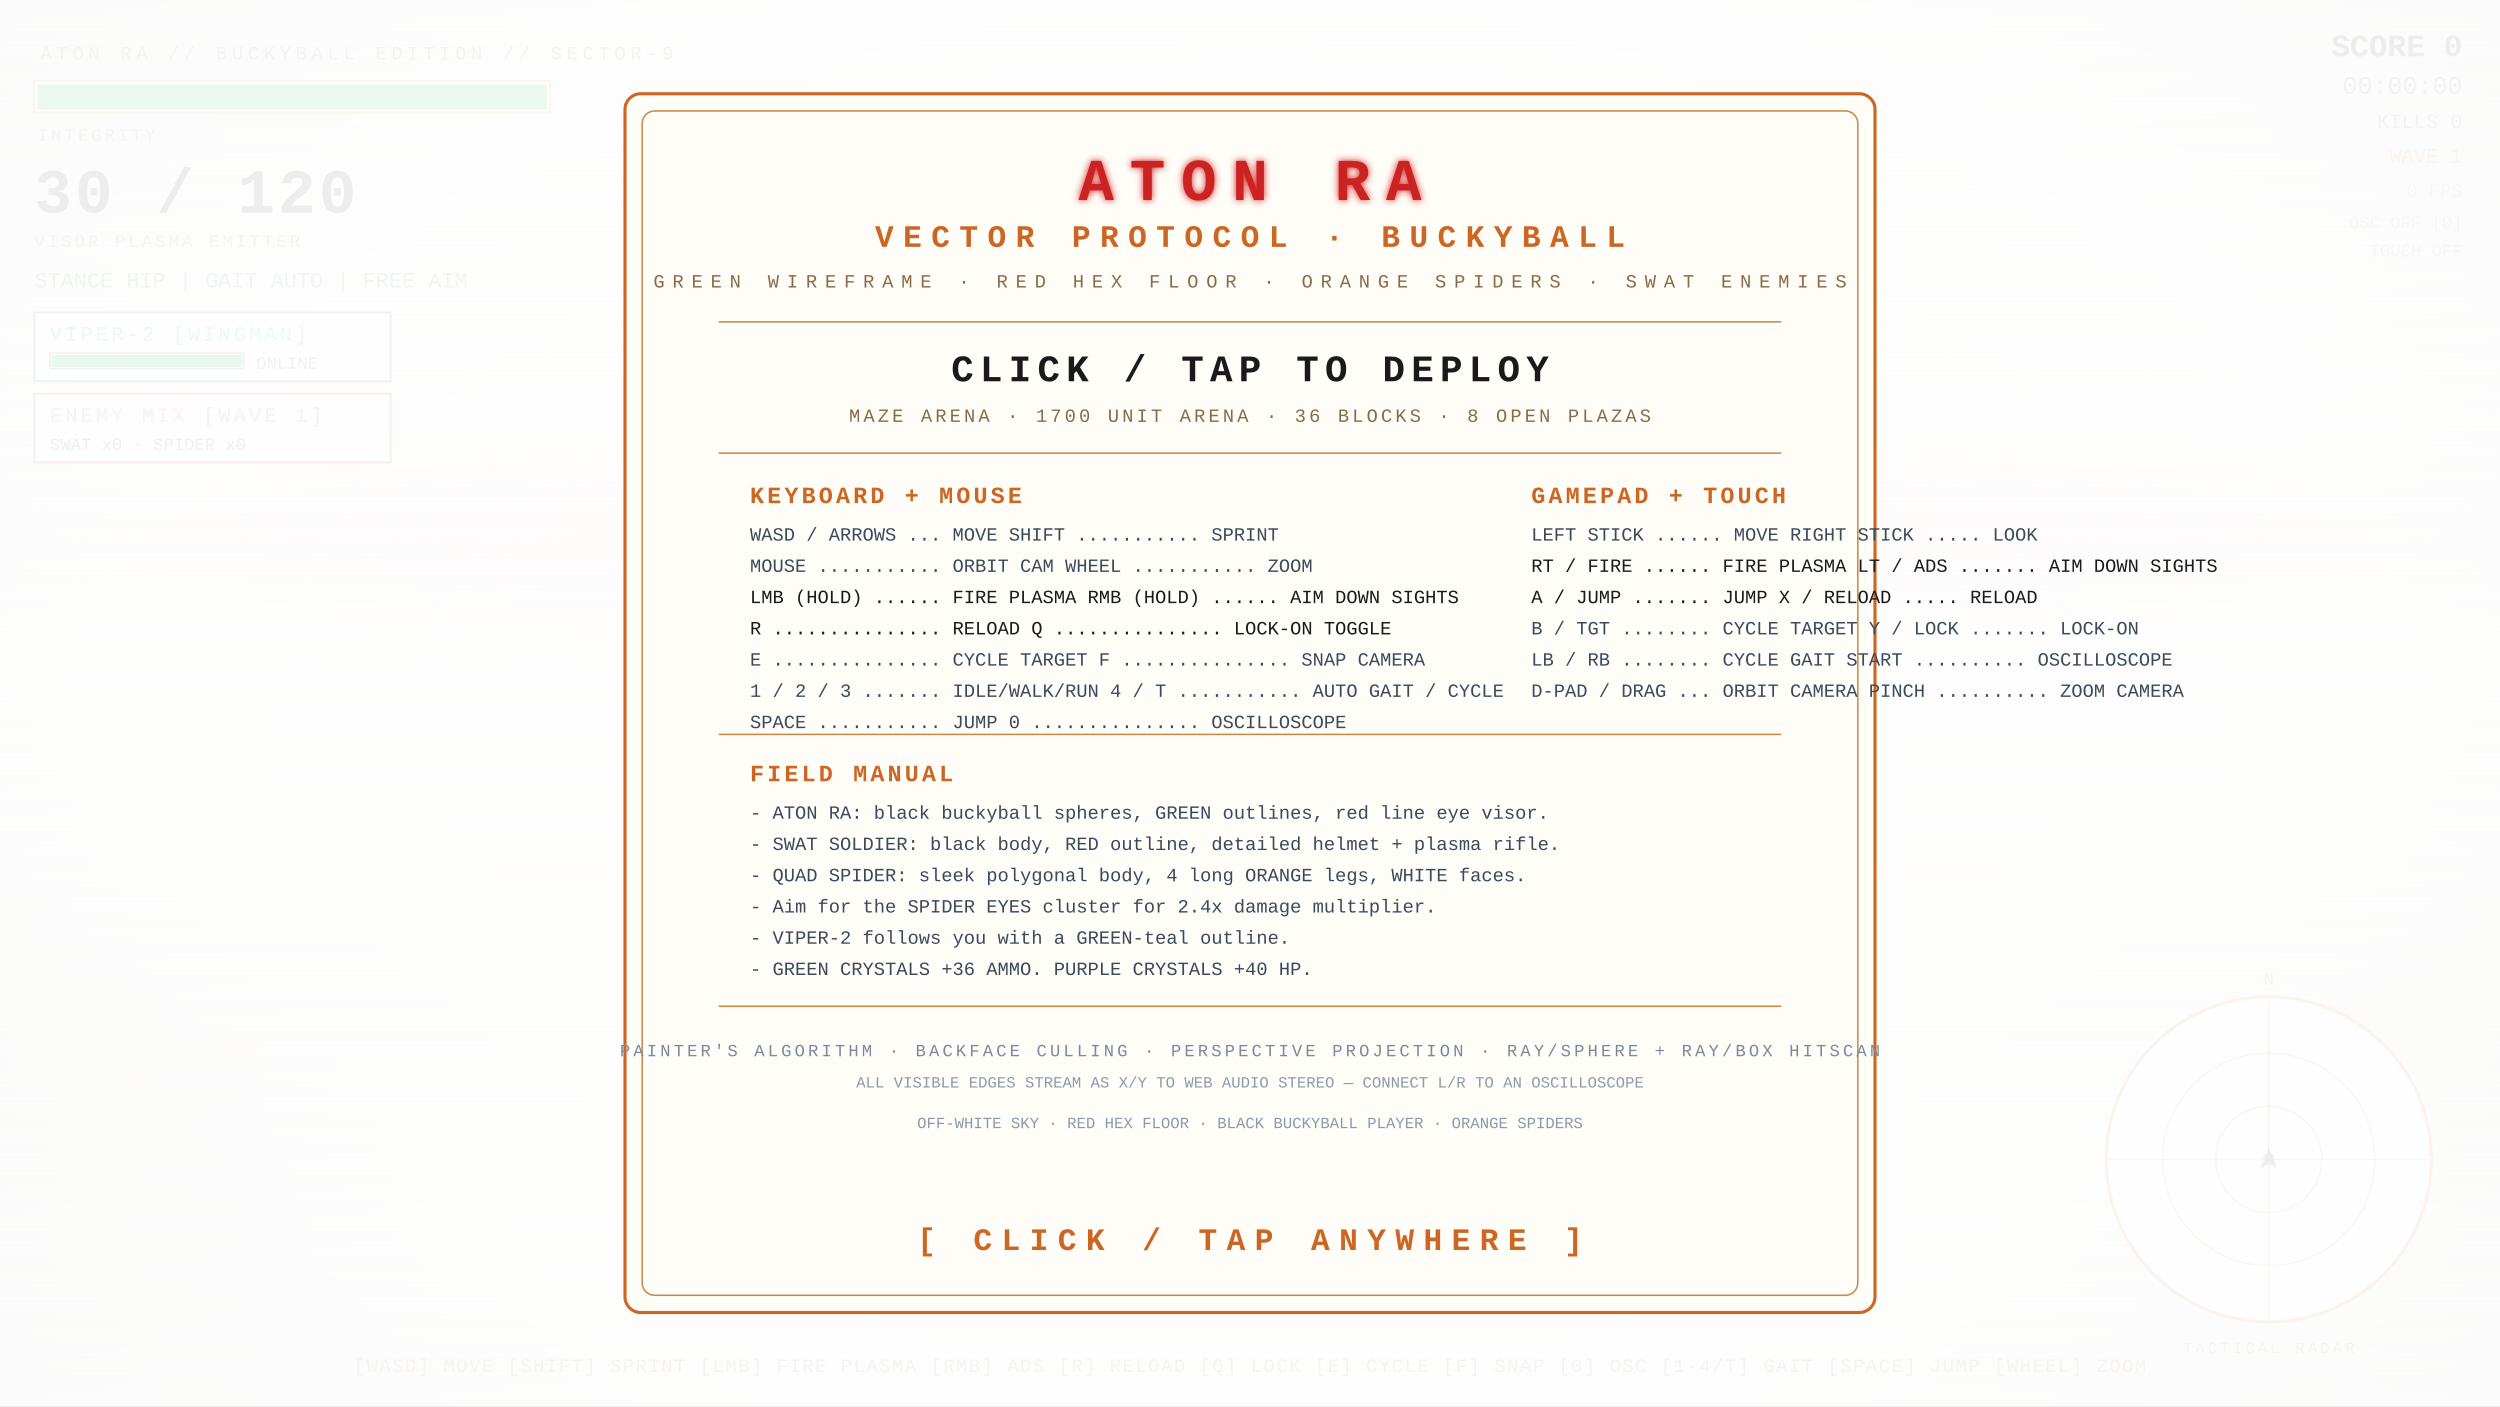
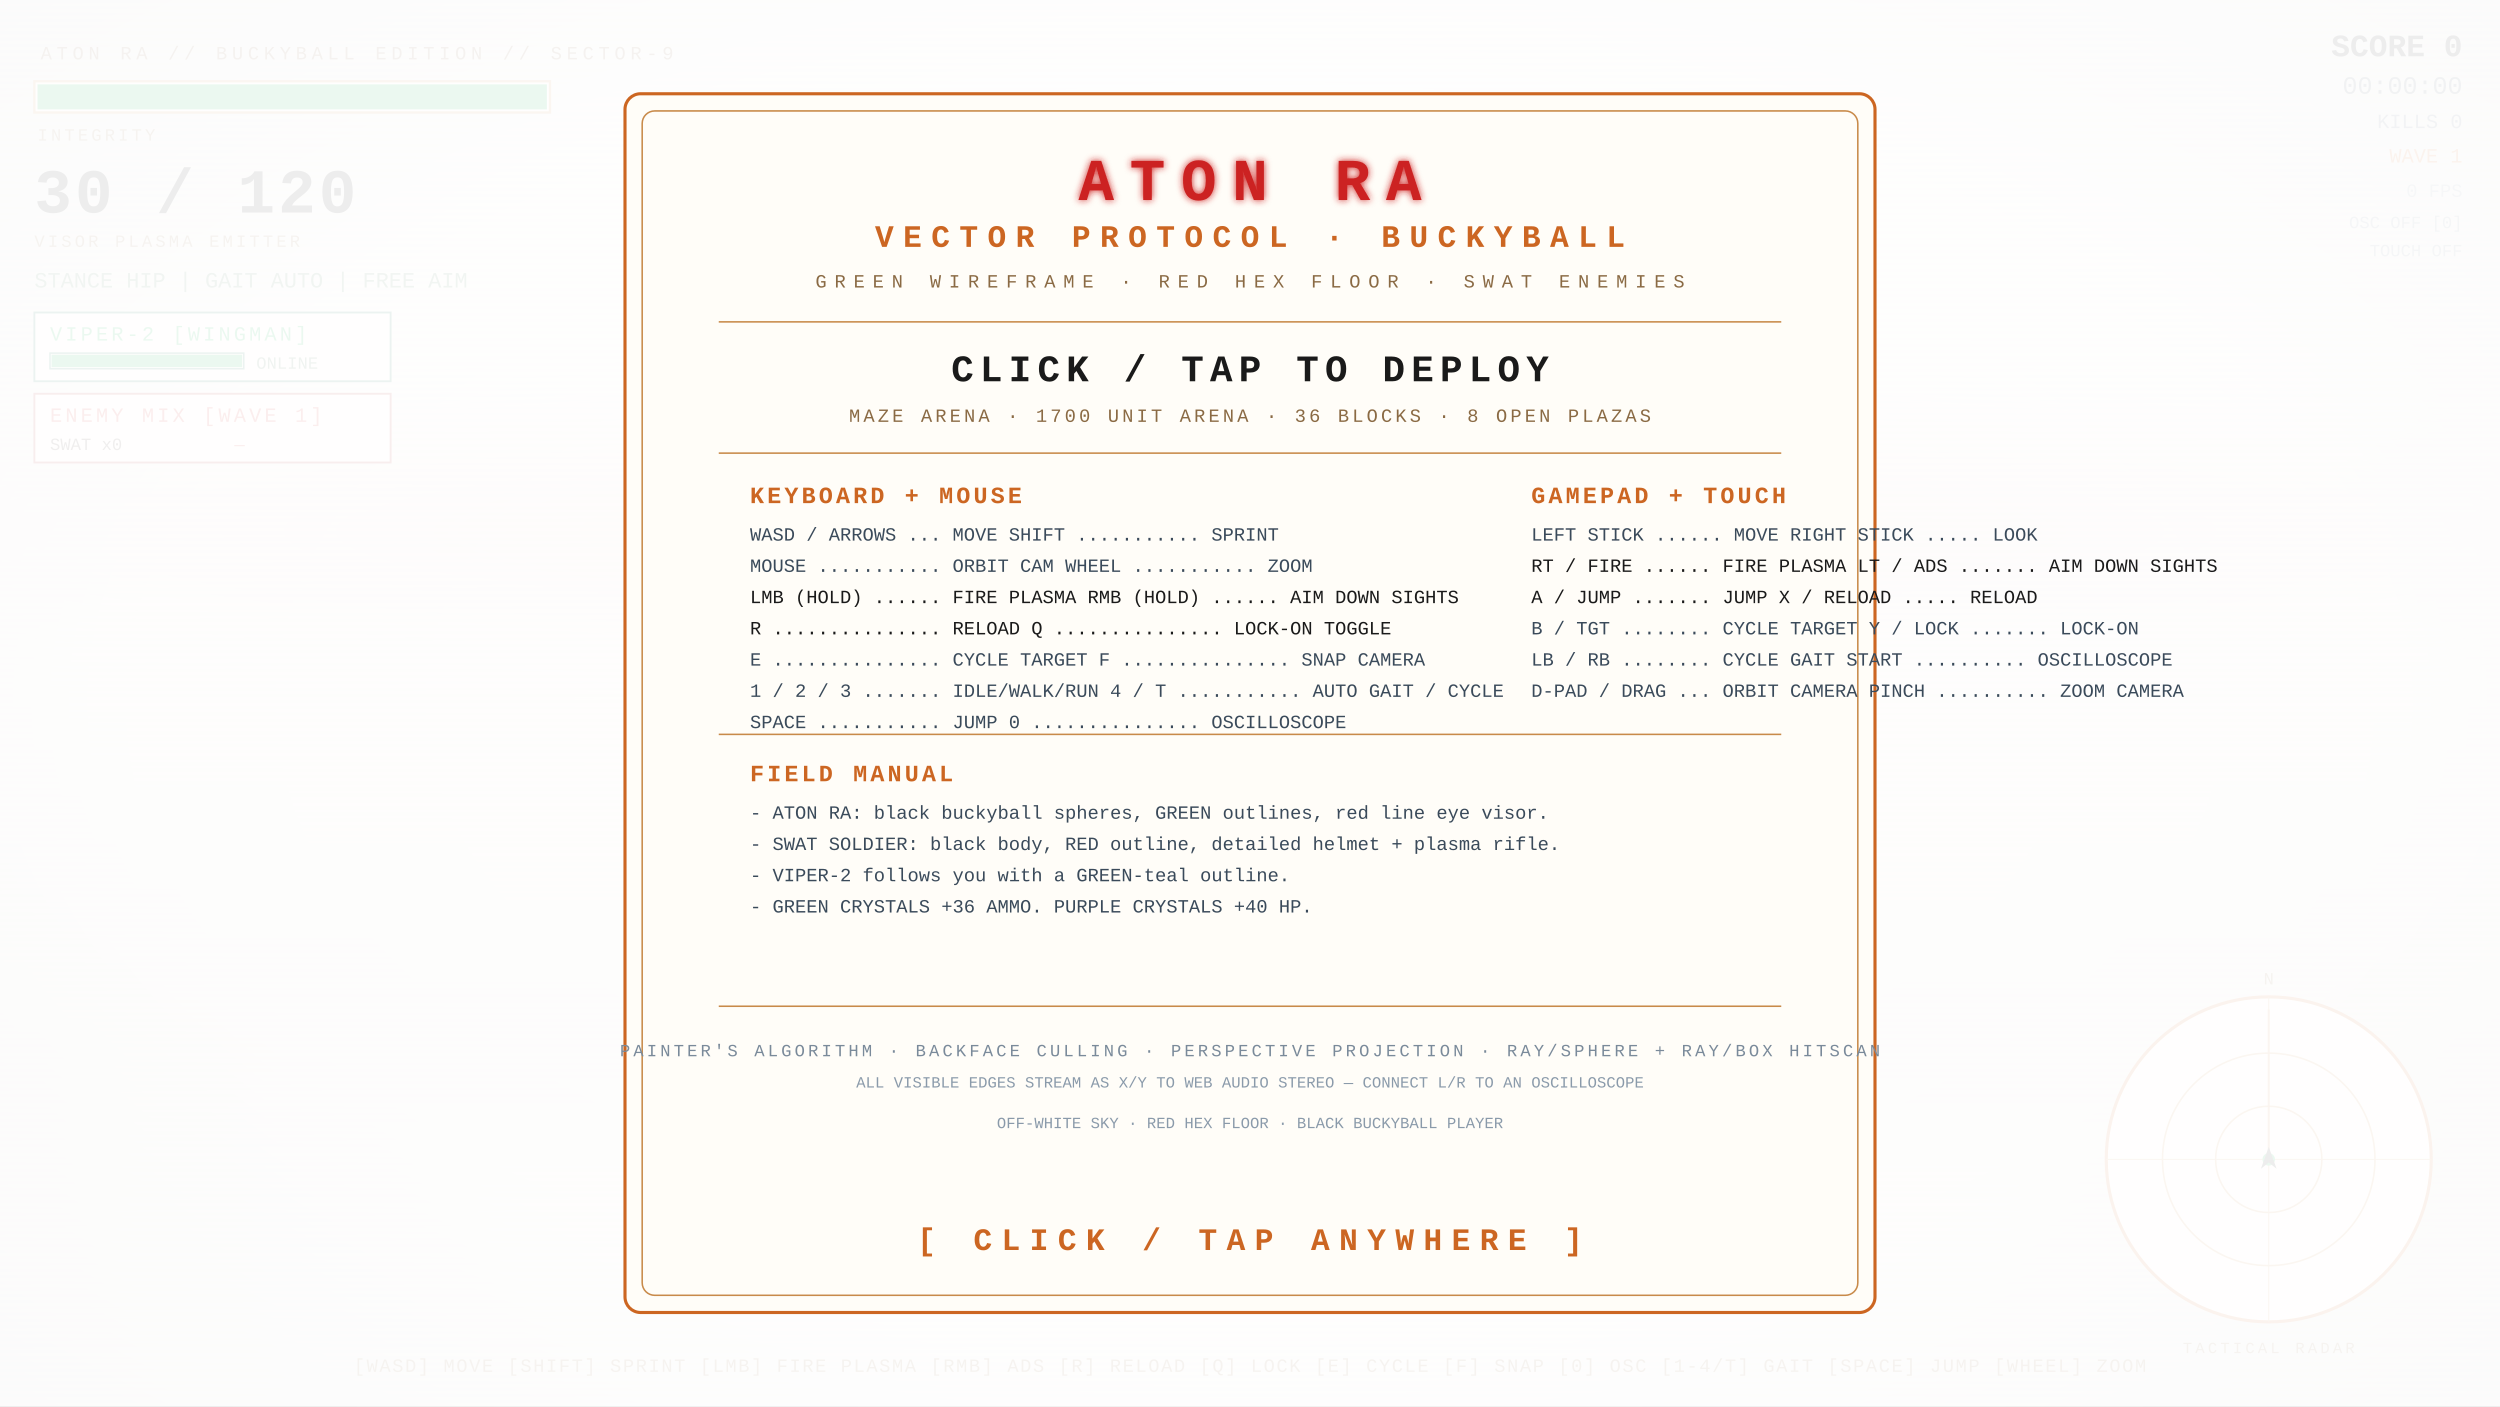
<svg xmlns="http://www.w3.org/2000/svg" viewBox="0 0 1600 900" preserveAspectRatio="xMidYMid meet" font-family="'Courier New', ui-monospace, monospace" style="width:100vw;height:100vh;display:block;background:#f7f4ee;touch-action:none;user-select:none;-webkit-user-select:none">
  <defs>
    <linearGradient id="skyG" x1="0" y1="0" x2="0" y2="1">
      <stop offset="0%" stop-color="#fbf9f5" />
      <stop offset="45%" stop-color="#f5f1ea" />
      <stop offset="75%" stop-color="#eee8de" />
      <stop offset="100%" stop-color="#fbf9f5" />
    </linearGradient>
    <radialGradient id="horG" cx="50%" cy="50%" r="50%">
      <stop offset="0%" stop-color="#cc2222" stop-opacity="0.22" />
      <stop offset="45%" stop-color="#cc3333" stop-opacity="0.08" />
      <stop offset="100%" stop-color="#fbf9f5" stop-opacity="0" />
    </radialGradient>
    <radialGradient id="vig" cx="50%" cy="50%" r="70%">
      <stop offset="0%" stop-color="#000" stop-opacity="0" />
      <stop offset="65%" stop-color="#000" stop-opacity="0.03" />
      <stop offset="100%" stop-color="#000" stop-opacity="0.16" />
    </radialGradient>
    <pattern id="scn" width="4" height="4" patternUnits="userSpaceOnUse">
      <rect width="4" height="2" fill="#000" opacity="0.022" />
    </pattern>
    <filter id="glowS" x="-60%" y="-60%" width="220%" height="220%">
      <feGaussianBlur stdDeviation="2.4" result="b" />
      <feMerge>
        <feMergeNode in="b" />
        <feMergeNode in="SourceGraphic" />
      </feMerge>
    </filter>
    <filter id="plasmaGlow" x="-100%" y="-100%" width="300%" height="300%">
      <feGaussianBlur stdDeviation="4.5" result="b" />
      <feMerge>
        <feMergeNode in="b" />
        <feMergeNode in="b" />
        <feMergeNode in="SourceGraphic" />
      </feMerge>
    </filter>
    <filter id="touchGlow" x="-40%" y="-40%" width="180%" height="180%">
      <feGaussianBlur stdDeviation="3" result="t" />
      <feMerge>
        <feMergeNode in="t" />
        <feMergeNode in="SourceGraphic" />
      </feMerge>
    </filter>
    <clipPath id="scrClip">
      <rect x="0" y="0" width="1600" height="900" />
    </clipPath>
    <clipPath id="mmClip">
      <circle cx="0" cy="0" r="96" />
    </clipPath>
  </defs>
  <rect width="1600" height="900" fill="url(#skyG)" />
  <ellipse id="HOR" cx="800" cy="340" rx="1200" ry="120" fill="url(#horG)" />
  <g id="STARS" opacity="0" />
  <g id="FLR" clip-path="url(#scrClip)" />
  <g id="W" clip-path="url(#scrClip)" />
  <g id="FX" clip-path="url(#scrClip)" />
  <rect width="1600" height="900" fill="url(#scn)" pointer-events="none" />
  <rect width="1600" height="900" fill="url(#vig)" pointer-events="none" />
  <rect id="FL" width="1600" height="900" fill="#ff2a1a" opacity="0" pointer-events="none" />
  <g id="U">
    <text x="26" y="38" fill="#7a5a3a" font-size="12" letter-spacing="3">ATON RA // BUCKYBALL EDITION // SECTOR-9</text>
    <rect x="22" y="52" width="330" height="20" fill="#fff8ee" fill-opacity="0.90" stroke="#c88a4a" stroke-width="1.5" />
    <rect id="HP_FG" x="24" y="54" width="326" height="16" fill="#00aa44" />
    <text x="24" y="90" fill="#8a6a44" font-size="11" letter-spacing="2">INTEGRITY</text>
    <text id="AMMO_T" x="22" y="136" fill="#1a1a1a" font-size="40" font-weight="bold" letter-spacing="2">30 / 120</text>
    <text x="22" y="158" fill="#8a6a44" font-size="11" letter-spacing="2">VISOR PLASMA EMITTER</text>
    <text id="ST_T" x="22" y="184" fill="#4a7a5a" font-size="14">STANCE HIP | GAIT AUTO | FREE AIM</text>
    <rect x="22" y="200" width="228" height="44" fill="#fff8ee" fill-opacity="0.90" stroke="#0a6a4a" stroke-width="1.2" />
    <text x="32" y="218" fill="#00aa44" font-size="13" letter-spacing="2">VIPER-2 [WINGMAN]</text>
    <rect x="32" y="226" width="124" height="10" fill="none" stroke="#0a6a4a" stroke-width="1" />
    <rect id="AL_HP" x="33" y="227" width="122" height="8" fill="#00aa44" />
    <text id="AL_ST" x="164" y="236" fill="#3a6a4a" font-size="11">ONLINE</text>
    <rect x="22" y="252" width="228" height="44" fill="#fff8ee" fill-opacity="0.90" stroke="#aa2020" stroke-width="1.2" />
    <text x="32" y="270" fill="#cc2222" font-size="13" letter-spacing="2">ENEMY MIX [WAVE 1]</text>
-     <text x="32" y="288" fill="#3a2a2a" font-size="11">SWAT x0 · SPIDER x0</text>
+     <text x="32" y="288" fill="#3a2a2a" font-size="11">SWAT x0</text>
    <text id="EN_MIX" x="150" y="288" fill="#cc2222" font-size="11">—</text>
    <text id="SCORE_T" x="1576" y="36" text-anchor="end" fill="#1a1a1a" font-size="20" font-weight="bold">SCORE 0</text>
    <text id="TIMER_T" x="1576" y="60" text-anchor="end" fill="#4a5a6a" font-size="16">00:00:00</text>
    <text id="KILLS_T" x="1576" y="82" text-anchor="end" fill="#5a6a7a" font-size="13">KILLS 0</text>
    <text id="WAVE_T" x="1576" y="104" text-anchor="end" fill="#cc6622" font-size="13">WAVE 1</text>
    <text id="FPS_T" x="1576" y="126" text-anchor="end" fill="#8a9aaa" font-size="12">0 FPS</text>
    <text id="OSC_T" x="1576" y="146" text-anchor="end" fill="#7a8a9a" font-size="11">OSC OFF [0]</text>
    <text id="TCH_T" x="1576" y="164" text-anchor="end" fill="#7a8a9a" font-size="11">TOUCH OFF</text>
    <text id="KF0" x="1576" y="196" text-anchor="end" fill="#cc2222" font-size="13" opacity="0" />
    <text id="KF1" x="1576" y="216" text-anchor="end" fill="#cc2222" font-size="13" opacity="0" />
    <text id="KF2" x="1576" y="236" text-anchor="end" fill="#cc2222" font-size="13" opacity="0" />
    <g id="CH">
      <line id="CH_T" x1="800" y1="430" x2="800" y2="442" stroke="#1a1a1a" stroke-width="2" />
      <line id="CH_B" x1="800" y1="458" x2="800" y2="470" stroke="#1a1a1a" stroke-width="2" />
      <line id="CH_L" x1="782" y1="450" x2="794" y2="450" stroke="#1a1a1a" stroke-width="2" />
      <line id="CH_R" x1="806" y1="450" x2="818" y2="450" stroke="#1a1a1a" stroke-width="2" />
      <circle id="CH_D" cx="800" cy="450" r="1.6" fill="#1a1a1a" />
      <g id="HM" opacity="0">
        <line x1="788" y1="438" x2="796" y2="446" stroke="#cc2222" stroke-width="2.5" />
        <line x1="812" y1="438" x2="804" y2="446" stroke="#cc2222" stroke-width="2.5" />
        <line x1="788" y1="462" x2="796" y2="454" stroke="#cc2222" stroke-width="2.5" />
        <line x1="812" y1="462" x2="804" y2="454" stroke="#cc2222" stroke-width="2.5" />
      </g>
    </g>
    <g id="LOCK" opacity="0">
      <path d="M-40,-24 L-40,-40 L-24,-40" fill="none" stroke="#cc2222" stroke-width="2.5" />
      <path d="M40,-24 L40,-40 L24,-40" fill="none" stroke="#cc2222" stroke-width="2.5" />
      <path d="M-40,24 L-40,40 L-24,40" fill="none" stroke="#cc2222" stroke-width="2.5" />
      <path d="M40,24 L40,40 L24,40" fill="none" stroke="#cc2222" stroke-width="2.5" />
      <rect x="-48" y="46" width="96" height="7" fill="#fff0e8" stroke="#aa2020" stroke-width="1" />
      <rect id="LK_HP" x="-47" y="47" width="94" height="5" fill="#cc2222" />
      <text id="LK_T" y="70" text-anchor="middle" fill="#cc2222" font-size="12" letter-spacing="1">TARGET</text>
    </g>
    <g id="MMAP" transform="translate(1452,742)">
      <circle r="104" fill="#fffaf0" fill-opacity="0.92" stroke="#cc6622" stroke-width="2" />
      <circle r="68" fill="none" stroke="#c88a4a" stroke-width="1" />
      <circle r="34" fill="none" stroke="#c88a4a" stroke-width="1" />
      <line x1="-104" y1="0" x2="104" y2="0" stroke="#c88a4a" stroke-width="0.6" />
      <line x1="0" y1="-104" x2="0" y2="104" stroke="#c88a4a" stroke-width="0.6" />
      <g clip-path="url(#mmClip)">
        <g id="MB_B" />
        <g id="MB_C" />
        <g id="MB_E" />
        <circle id="M_ALLY" r="4" fill="#00aa44" />
        <line id="MSWEEP" x1="0" y1="0" x2="0" y2="-98" stroke="#cc6622" stroke-width="1.5" opacity="0.55" />
      </g>
      <polygon points="0,-8 5,6 0,2 -5,6" fill="#1a1a1a" />
      <text y="-112" text-anchor="middle" fill="#8a6a44" font-size="11">N</text>
      <text y="124" text-anchor="middle" fill="#8a6a44" font-size="10" letter-spacing="2">TACTICAL RADAR</text>
    </g>
    <text id="BANNER" x="800" y="170" text-anchor="middle" fill="#cc2222" font-size="42" font-weight="bold" letter-spacing="10" opacity="0" filter="url(#glowS)" />
    <text id="TOAST" x="800" y="660" text-anchor="middle" fill="#1a1a1a" font-size="36" font-weight="bold" letter-spacing="8" opacity="0" filter="url(#glowS)" />
    <text x="800" y="878" text-anchor="middle" fill="#8a6a44" font-size="12" letter-spacing="1">
      [WASD] MOVE  [SHIFT] SPRINT  [LMB] FIRE PLASMA  [RMB] ADS  [R] RELOAD  [Q] LOCK  [E] CYCLE  [F] SNAP  [0] OSC  [1-4/T] GAIT  [SPACE] JUMP  [WHEEL] ZOOM
    </text>
  </g>
  <g id="TOUCH" display="none" filter="url(#touchGlow)">
    <g id="DPAD" transform="translate(160,700)">
      <circle r="110" fill="#fffaf0" fill-opacity="0.55" stroke="#cc6622" stroke-width="2" />
      <circle r="86" fill="none" stroke="#c88a4a" stroke-width="1" />
      <g id="TC_UP">
        <circle cx="0" cy="-60" r="30" fill="#fff4e6" fill-opacity="0.90" stroke="#cc6622" stroke-width="2" />
        <polygon points="0,-72 -12,-52 12,-52" fill="#cc6622" />
      </g>
      <g id="TC_DN">
        <circle cx="0" cy="60" r="30" fill="#fff4e6" fill-opacity="0.90" stroke="#cc6622" stroke-width="2" />
        <polygon points="0,72 -12,52 12,52" fill="#cc6622" />
      </g>
      <g id="TC_LT">
        <circle cx="-60" cy="0" r="30" fill="#fff4e6" fill-opacity="0.90" stroke="#cc6622" stroke-width="2" />
        <polygon points="-72,0 -52,-12 -52,12" fill="#cc6622" />
      </g>
      <g id="TC_RT">
        <circle cx="60" cy="0" r="30" fill="#fff4e6" fill-opacity="0.90" stroke="#cc6622" stroke-width="2" />
        <polygon points="72,0 52,-12 52,12" fill="#cc6622" />
      </g>
      <circle r="18" fill="#ffeede" fill-opacity="0.95" stroke="#cc6622" stroke-width="1.4" />
      <text y="5" text-anchor="middle" fill="#8a5a2a" font-size="10" letter-spacing="1">MOVE</text>
      <text y="-92" text-anchor="middle" fill="#8a5a2a" font-size="10" letter-spacing="1">SPRINT x2</text>
    </g>
    <g id="ACT" transform="translate(1420,660)">
      <g id="TC_FIRE">
        <circle r="72" fill="#fff0e8" fill-opacity="0.85" stroke="#cc2222" stroke-width="2.5" />
        <circle r="58" fill="#cc2222" fill-opacity="0.28" />
        <text y="6" text-anchor="middle" fill="#8a1010" font-size="16" font-weight="bold" letter-spacing="2">FIRE</text>
      </g>
      <g id="TC_ADS" transform="translate(-110,-40)">
        <circle r="34" fill="#fff4e6" fill-opacity="0.90" stroke="#cc6622" stroke-width="2" />
        <text y="5" text-anchor="middle" fill="#8a5a2a" font-size="12" letter-spacing="1">ADS</text>
      </g>
      <g id="TC_REL" transform="translate(110,-40)">
        <circle r="34" fill="#fff4e6" fill-opacity="0.90" stroke="#cc6622" stroke-width="2" />
        <text y="5" text-anchor="middle" fill="#8a5a2a" font-size="12" letter-spacing="1">RELOAD</text>
      </g>
      <g id="TC_LOCK" transform="translate(-110,40)">
        <circle r="34" fill="#fff4e6" fill-opacity="0.90" stroke="#cc6622" stroke-width="2" />
        <text y="5" text-anchor="middle" fill="#8a5a2a" font-size="12" letter-spacing="1">LOCK</text>
      </g>
      <g id="TC_GAIT" transform="translate(110,40)">
        <circle r="34" fill="#fff4e6" fill-opacity="0.90" stroke="#cc6622" stroke-width="2" />
        <text y="5" text-anchor="middle" fill="#8a5a2a" font-size="11" letter-spacing="1">GAIT</text>
      </g>
    </g>
    <g id="AUX" transform="translate(800,820)">
      <g id="TC_JUMP" transform="translate(-70,0)">
        <circle r="34" fill="#fff4e6" fill-opacity="0.90" stroke="#cc6622" stroke-width="2" />
        <text y="5" text-anchor="middle" fill="#8a5a2a" font-size="12" letter-spacing="1">JUMP</text>
      </g>
      <g id="TC_TGT" transform="translate(70,0)">
        <circle r="34" fill="#fff4e6" fill-opacity="0.90" stroke="#cc6622" stroke-width="2" />
        <text y="5" text-anchor="middle" fill="#8a5a2a" font-size="11" letter-spacing="1">TGT</text>
      </g>
    </g>
    <g id="OSCB" transform="translate(1520,120)">
      <circle r="26" fill="#fff4e6" fill-opacity="0.90" stroke="#cc6622" stroke-width="1.6" />
      <text y="5" text-anchor="middle" fill="#8a5a2a" font-size="11" letter-spacing="1">OSC</text>
    </g>
    <text id="TD_TEXT" x="800" y="60" text-anchor="middle" fill="#8a5a2a" font-size="11" letter-spacing="2">TOUCH CONTROLS ACTIVE</text>
  </g>
  <text id="LH" x="800" y="820" text-anchor="middle" fill="#cc6622" font-size="16" letter-spacing="4" opacity="0">CLICK TO CAPTURE MOUSE</text>
  <g id="END" display="none">
    <rect x="0" y="0" width="1600" height="900" fill="#ffffff" opacity="0.85" />
    <text id="END_T" x="800" y="400" text-anchor="middle" fill="#cc2222" font-size="58" font-weight="bold" letter-spacing="12" filter="url(#glowS)">MISSION FAILED</text>
    <text id="END_S" x="800" y="456" text-anchor="middle" fill="#4a5a6a" font-size="20">SCORE 0 — TIME 00:00:00</text>
    <text x="800" y="520" text-anchor="middle" fill="#1a1a1a" font-size="22" font-weight="bold" letter-spacing="4">CLICK TO REDEPLOY</text>
  </g>
  <g id="M">
    <rect x="0" y="0" width="1600" height="900" fill="#ffffff" opacity="0.92" />
    <rect x="400" y="60" width="800" height="780" rx="10" fill="#fffdf8" stroke="#cc6622" stroke-width="2" />
    <rect x="411" y="71" width="778" height="758" rx="8" fill="none" stroke="#c88a4a" stroke-width="1" />
    <text x="800" y="128" text-anchor="middle" fill="#cc2222" font-size="38" font-weight="bold" letter-spacing="10" filter="url(#glowS)">ATON RA</text>
    <text x="800" y="158" text-anchor="middle" fill="#cc6622" font-size="20" font-weight="bold" letter-spacing="6">VECTOR PROTOCOL · BUCKYBALL</text>
-     <text x="800" y="184" text-anchor="middle" fill="#8a6a44" font-size="12" letter-spacing="5">GREEN WIREFRAME · RED HEX FLOOR · ORANGE SPIDERS · SWAT ENEMIES</text>
+     <text x="800" y="184" text-anchor="middle" fill="#8a6a44" font-size="12" letter-spacing="5">GREEN WIREFRAME · RED HEX FLOOR · SWAT ENEMIES</text>
    <line x1="460" y1="206" x2="1140" y2="206" stroke="#c88a4a" stroke-width="1" />
    <text x="800" y="244" text-anchor="middle" fill="#1a1a1a" font-size="24" font-weight="bold" letter-spacing="4">CLICK / TAP TO DEPLOY</text>
    <text x="800" y="270" text-anchor="middle" fill="#8a6a44" font-size="12" letter-spacing="2">MAZE ARENA · 1700 UNIT ARENA · 36 BLOCKS · 8 OPEN PLAZAS</text>
    <line x1="460" y1="290" x2="1140" y2="290" stroke="#c88a4a" stroke-width="1" />
    <text x="480" y="322" fill="#cc6622" font-size="15" font-weight="bold" letter-spacing="2">KEYBOARD + MOUSE</text>
    <text x="480" y="346" fill="#3a4a5a" font-size="12">WASD / ARROWS ... MOVE             SHIFT ........... SPRINT</text>
    <text x="480" y="366" fill="#3a4a5a" font-size="12">MOUSE ........... ORBIT CAM        WHEEL ........... ZOOM</text>
    <text x="480" y="386" fill="#1a1a1a" font-size="12">LMB (HOLD) ...... FIRE PLASMA      RMB (HOLD) ...... AIM DOWN SIGHTS</text>
    <text x="480" y="406" fill="#1a1a1a" font-size="12">R ............... RELOAD           Q ............... LOCK-ON TOGGLE</text>
    <text x="480" y="426" fill="#3a4a5a" font-size="12">E ............... CYCLE TARGET     F ............... SNAP CAMERA</text>
    <text x="480" y="446" fill="#3a4a5a" font-size="12">1 / 2 / 3 ....... IDLE/WALK/RUN    4 / T ........... AUTO GAIT / CYCLE</text>
    <text x="480" y="466" fill="#3a4a5a" font-size="12">SPACE ........... JUMP            0 ............... OSCILLOSCOPE</text>
    <text x="980" y="322" fill="#cc6622" font-size="15" font-weight="bold" letter-spacing="2">GAMEPAD + TOUCH</text>
    <text x="980" y="346" fill="#3a4a5a" font-size="12">LEFT STICK ...... MOVE            RIGHT STICK ..... LOOK</text>
    <text x="980" y="366" fill="#1a1a1a" font-size="12">RT / FIRE ...... FIRE PLASMA     LT / ADS ....... AIM DOWN SIGHTS</text>
    <text x="980" y="386" fill="#1a1a1a" font-size="12">A / JUMP ....... JUMP            X / RELOAD ..... RELOAD</text>
    <text x="980" y="406" fill="#3a4a5a" font-size="12">B / TGT ........ CYCLE TARGET    Y / LOCK ....... LOCK-ON</text>
    <text x="980" y="426" fill="#3a4a5a" font-size="12">LB / RB ........ CYCLE GAIT      START .......... OSCILLOSCOPE</text>
    <text x="980" y="446" fill="#3a4a5a" font-size="12">D-PAD / DRAG ... ORBIT CAMERA    PINCH .......... ZOOM CAMERA</text>
    <line x1="460" y1="470" x2="1140" y2="470" stroke="#c88a4a" stroke-width="1" />
    <text x="480" y="500" fill="#cc6622" font-size="15" font-weight="bold" letter-spacing="2">FIELD MANUAL</text>
    <text x="480" y="524" fill="#3a4a5a" font-size="12">- ATON RA: black buckyball spheres, GREEN outlines, red line eye visor.</text>
    <text x="480" y="544" fill="#3a4a5a" font-size="12">- SWAT SOLDIER: black body, RED outline, detailed helmet + plasma rifle.</text>
-     <text x="480" y="564" fill="#3a4a5a" font-size="12">- QUAD SPIDER: sleek polygonal body, 4 long ORANGE legs, WHITE faces.</text>
-     <text x="480" y="584" fill="#3a4a5a" font-size="12">- Aim for the SPIDER EYES cluster for 2.4x damage multiplier.</text>
-     <text x="480" y="604" fill="#3a4a5a" font-size="12">- VIPER-2 follows you with a GREEN-teal outline.</text>
-     <text x="480" y="624" fill="#3a4a5a" font-size="12">- GREEN CRYSTALS +36 AMMO. PURPLE CRYSTALS +40 HP.</text>
+     <text x="480" y="564" fill="#3a4a5a" font-size="12">- VIPER-2 follows you with a GREEN-teal outline.</text>
+     <text x="480" y="584" fill="#3a4a5a" font-size="12">- GREEN CRYSTALS +36 AMMO. PURPLE CRYSTALS +40 HP.</text>
    <line x1="460" y1="644" x2="1140" y2="644" stroke="#c88a4a" stroke-width="1" />
    <text x="800" y="676" text-anchor="middle" fill="#7a8a9a" font-size="11" letter-spacing="2">
      PAINTER'S ALGORITHM · BACKFACE CULLING · PERSPECTIVE PROJECTION · RAY/SPHERE + RAY/BOX HITSCAN
    </text>
    <text x="800" y="696" text-anchor="middle" fill="#8a9aaa" font-size="10">
      ALL VISIBLE EDGES STREAM AS X/Y TO WEB AUDIO STEREO — CONNECT L/R TO AN OSCILLOSCOPE
    </text>
    <text x="800" y="722" text-anchor="middle" fill="#8a9aaa" font-size="10">
-       OFF-WHITE SKY · RED HEX FLOOR · BLACK BUCKYBALL PLAYER · ORANGE SPIDERS
+       OFF-WHITE SKY · RED HEX FLOOR · BLACK BUCKYBALL PLAYER
    </text>
    <text x="800" y="800" text-anchor="middle" fill="#cc6622" font-size="20" font-weight="bold" letter-spacing="6">[ CLICK / TAP ANYWHERE ]</text>
  </g>
</svg>
